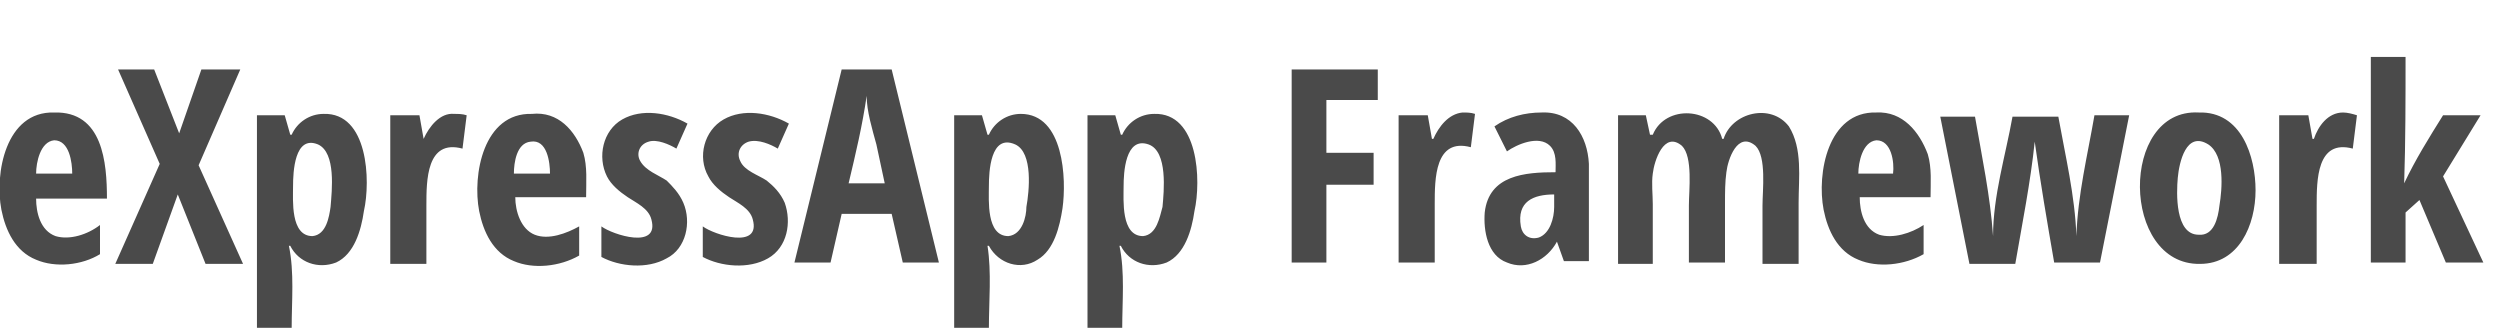
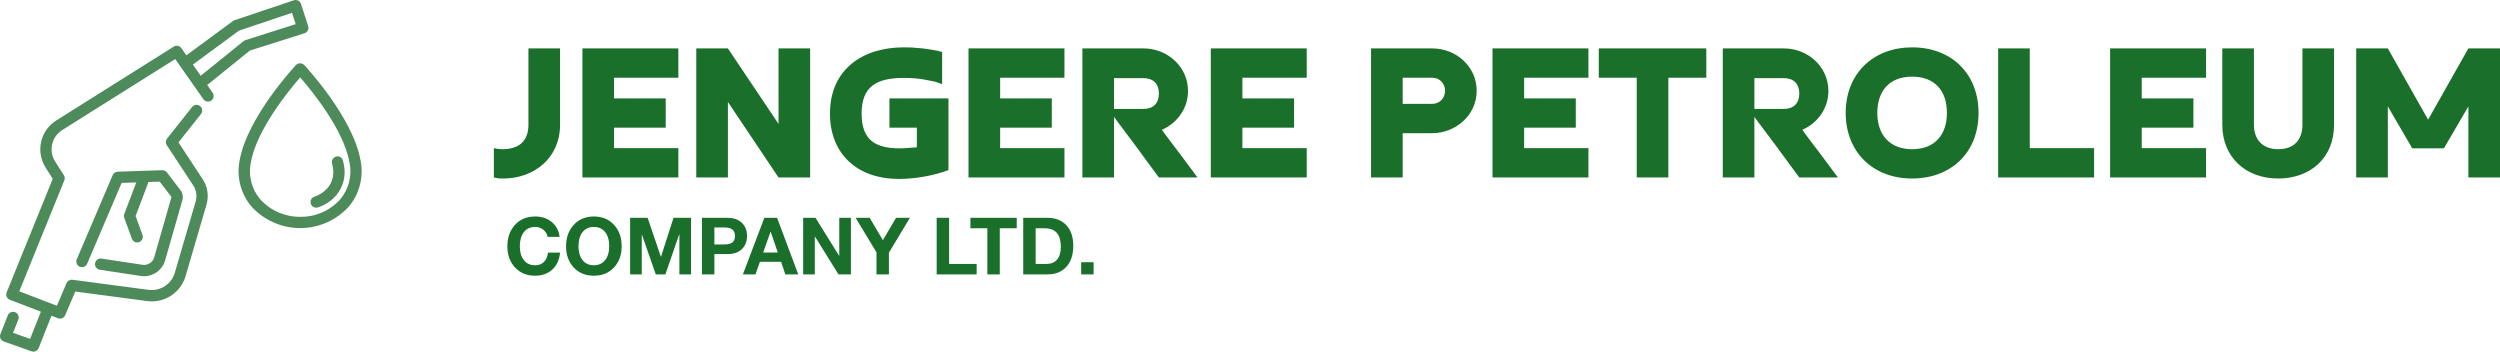
- <svg xmlns="http://www.w3.org/2000/svg" version="1.1" id="Layer_1" x="0px" y="0px" viewBox="0 0 180 24" style="enable-background:new 0 0 180 24;" xml:space="preserve">
+ <svg xmlns="http://www.w3.org/2000/svg" version="1.1" id="Layer_1" x="0px" y="0px" viewBox="0 0 369.543 51.979" style="enable-background:new 0 0 180 24;" xml:space="preserve">
  <style type="text/css">
- 	.st0{fill:#4A4A4A;}
- </style>
-   <path class="st0" d="M3.9,8.1c-3.5-0.1-4.3,4.4-3.8,7c0.3,1.5,1,3,2.5,3.6c1.4,0.6,3.3,0.4,4.6-0.4v-2.1C6.3,16.9,5,17.3,4,17  c-1.1-0.4-1.4-1.7-1.4-2.7h5.1C7.7,11.7,7.4,8,3.9,8.1z M2.6,12.5c0-0.8,0.3-2.3,1.3-2.4c1.1,0,1.3,1.6,1.3,2.4H2.6z M14.3,11.9  l3.2,7.1h-2.7l-2-5l-1.8,5H8.3l3.2-7.2L8.5,5h2.6l1.8,4.6L14.5,5h2.8L14.3,11.9z M23.3,8.2c-1,0-1.9,0.6-2.3,1.5h-0.1l-0.4-1.4h-2  v15.3h2.5c0-1.9,0.2-4-0.2-5.9h0.1c0.6,1.2,2,1.7,3.3,1.2c1.3-0.6,1.8-2.3,2-3.7C26.7,13,26.5,8.1,23.3,8.2L23.3,8.2z M22.5,17  c-1.6,0-1.4-2.6-1.4-3.6c0-1,0.1-3.7,1.8-3c1.3,0.6,1,3.3,0.9,4.5C23.7,15.6,23.5,16.9,22.5,17L22.5,17z M32.7,8.2  c0.3,0,0.6,0,0.9,0.1l-0.3,2.4c-2.6-0.7-2.6,2.3-2.6,4.1c0,1.4,0,2.8,0,4.2h-2.6V8.3h2.1l0.3,1.7l0,0C30.9,9.1,31.7,8.1,32.7,8.2  L32.7,8.2z M38.3,8.2c-3.5-0.1-4.3,4.4-3.8,7c0.3,1.5,1,3,2.5,3.6c1.4,0.6,3.3,0.4,4.7-0.4v-2.1c-0.9,0.5-2.2,1-3.2,0.6  c-1-0.4-1.4-1.7-1.4-2.7h5.1c0-1.1,0.1-2.2-0.2-3.2C41.4,9.4,40.2,8,38.3,8.2L38.3,8.2z M37,12.5c0-0.8,0.2-2.2,1.2-2.3  c1.2-0.2,1.4,1.5,1.4,2.3H37z M49.2,14.6c0.6,1.4,0.2,3.3-1.2,4c-1.4,0.8-3.4,0.6-4.7-0.1v-2.2c0.8,0.6,4.2,1.7,3.6-0.5  c-0.2-0.8-1.1-1.2-1.7-1.6c-0.6-0.4-1.2-0.9-1.5-1.5c-0.7-1.4-0.3-3.3,1.1-4.1c1.4-0.8,3.3-0.5,4.7,0.3l-0.8,1.8  c-0.5-0.3-1.4-0.7-2-0.5c-0.7,0.2-0.9,0.9-0.6,1.4c0.4,0.7,1.3,1,1.9,1.4C48.4,13.4,48.9,13.9,49.2,14.6L49.2,14.6z M56.5,14.6  c0.5,1.4,0.2,3.2-1.2,4c-1.4,0.8-3.4,0.6-4.7-0.1v-2.2c0.8,0.6,4.2,1.7,3.6-0.5c-0.2-0.8-1.1-1.2-1.7-1.6c-0.6-0.4-1.2-0.9-1.5-1.5  c-0.8-1.4-0.3-3.3,1.1-4.1c1.4-0.8,3.3-0.5,4.7,0.3l-0.8,1.8c-0.5-0.3-1.4-0.7-2.1-0.5c-0.6,0.2-0.9,0.8-0.6,1.4  c0.3,0.7,1.3,1,1.9,1.4C55.7,13.4,56.2,13.9,56.5,14.6L56.5,14.6z M60.6,5l-3.4,13.9h2.6l0.8-3.5h3.6l0.8,3.5h2.6L64.2,5L60.6,5z   M61.1,13.2c0.5-2.1,1-4.2,1.3-6.3c0,1.1,0.4,2.4,0.7,3.5c0.2,0.9,0.4,1.9,0.6,2.8H61.1z M73.5,8.2c-1,0-1.9,0.6-2.3,1.5h-0.1  l-0.4-1.4h-2v15.3h2.5c0-1.9,0.2-4-0.1-5.9h0.1c0.7,1.3,2.3,1.8,3.5,1c1.2-0.7,1.6-2.4,1.8-3.7C76.8,12.9,76.6,8.2,73.5,8.2  L73.5,8.2z M72.6,17c-1.6,0-1.4-2.6-1.4-3.6c0-1,0.1-3.8,1.9-3c1.3,0.6,1,3.4,0.8,4.5C73.9,15.6,73.6,16.9,72.6,17L72.6,17z   M83.1,8.2c-1,0-1.9,0.6-2.3,1.5h-0.1l-0.4-1.4h-2v15.3h2.5c0-1.9,0.2-4-0.2-5.9h0.1c0.6,1.2,2,1.7,3.3,1.2c1.3-0.6,1.8-2.3,2-3.7  C86.5,13,86.3,8.1,83.1,8.2L83.1,8.2z M82.3,17c-1.6,0-1.4-2.6-1.4-3.6c0-0.9,0.1-3.6,1.8-3c1.4,0.5,1.1,3.4,1,4.5  C83.5,15.6,83.3,16.9,82.3,17L82.3,17z M93,5h6.2v2.2h-3.7v3.8h3.4v2.3h-3.4v5.6H93V5z M105.3,8.1c0.3,0,0.6,0,0.9,0.1l-0.3,2.4  c-2.6-0.7-2.6,2.3-2.6,4.1c0,1.4,0,2.8,0,4.2h-2.6V8.3h2.1l0.3,1.7h0.1C103.6,9.1,104.3,8.2,105.3,8.1z M111,8.1  c-1.2,0-2.4,0.3-3.4,1l0.9,1.8c0.7-0.5,2.3-1.2,3.1-0.4c0.5,0.5,0.4,1.3,0.4,1.9c-2.2,0-4.8,0.2-5.1,2.9c-0.1,1.3,0.2,3.1,1.6,3.6  c1.4,0.6,2.9-0.2,3.6-1.5l0,0l0.5,1.4h1.8c0-1.7,0-3.5,0-5.2c0-0.6,0-1.2,0-1.8C114.3,9.8,113.2,8,111,8.1L111,8.1z M111.9,14.9  c0,0.8-0.3,1.9-1.1,2.2c-0.7,0.2-1.2-0.2-1.3-0.8c-0.3-1.8,0.9-2.3,2.4-2.3V14.9z M128.8,9.1c1,1.6,0.7,3.7,0.7,5.5  c0,1.5,0,2.9,0,4.4h-2.6c0-1.4,0-2.8,0-4.2c0-1.1,0.3-3.5-0.5-4.3c-1.3-1.1-2,1-2.1,1.9c-0.1,0.7-0.1,1.5-0.1,2.2c0,1.4,0,2.9,0,4.3  h-2.6c0-1.4,0-2.8,0-4.1c0-1.1,0.3-3.5-0.5-4.3c-1.3-1.1-2,1.1-2.1,2c-0.1,0.7,0,1.5,0,2.2c0,1.4,0,2.8,0,4.3h-2.5V8.3h2l0.3,1.4  h0.2c0.9-2.2,4.4-2,5,0.3h0.1C124.7,8.1,127.5,7.4,128.8,9.1z M135.1,8.1c-3.5-0.1-4.3,4.4-3.8,7c0.3,1.5,1,3,2.5,3.6  c1.4,0.6,3.3,0.4,4.7-0.4v-2.1c-0.9,0.6-2.2,1-3.2,0.7c-1.1-0.4-1.4-1.7-1.4-2.7h5.1c0-1,0.1-2.1-0.2-3.1C138.2,9.5,137,8,135.1,8.1  z M133.8,12.5c0-0.8,0.3-2.3,1.3-2.4c1.1,0,1.3,1.6,1.2,2.4H133.8z M150.8,8.3h2.5l-2.1,10.6h-3.3c-0.5-2.9-1-5.8-1.4-8.7l0,0  c-0.3,2.9-0.9,5.9-1.4,8.8h-3.3l-2.1-10.6h2.5c0.5,2.9,1.1,5.7,1.3,8.6l0,0c0-2.9,0.9-5.8,1.4-8.6h3.3c0.5,2.8,1.2,5.7,1.3,8.6l0,0  C149.6,14,150.3,11.2,150.8,8.3z M158.3,8.1c-5.7-0.3-5.6,11,0.1,10.9c2.8,0,4-2.8,4-5.3C162.4,11.3,161.4,8,158.3,8.1L158.3,8.1z   M158.3,16.9c-1.7,0-1.6-3-1.5-4.1c0.1-1.1,0.6-3.4,2.2-2.4c1.2,0.8,1,3.2,0.8,4.4C159.7,15.7,159.4,17,158.3,16.9L158.3,16.9z   M168.7,8.1c0.3,0,0.7,0.1,1,0.2l-0.3,2.4c-2.6-0.7-2.6,2.3-2.6,4.1c0,1.4,0,2.8,0,4.2h-2.7V8.3h2.1l0.3,1.7h0.1  C166.9,9.1,167.6,8.1,168.7,8.1L168.7,8.1z M178.8,18.9h-2.7l-1.9-4.5l-1,0.9v3.6h-2.5V4.1h2.5c0,3,0,6.1-0.1,9.1l0,0  c0.8-1.7,1.8-3.3,2.8-4.9h2.7l-2.7,4.4L178.8,18.9z" />
+ 		.st0 {
+ 			fill: #4A4A4A;
+ 		}
+ 	</style>
+   <g id="SvgjsG4621" featurekey="symbolFeature-0" transform="matrix(1.113461,0,0,1.113461,0.00008389798,-0.7355489)" fill="#4e8b5a">
+     <path d="M47.879,22.031c-.971-5.719-7.225-12.45-7.49-12.734a.774.774,0,0,0-1.1,0c-.266.284-6.52,7.015-7.49,12.734a7.279,7.279,0,0,0,1.56,6.021,8.736,8.736,0,0,0,12.957.027A7.3,7.3,0,0,0,47.879,22.031Zm-2.7,5.08a6.967,6.967,0,0,1-5.3,2.33,7.043,7.043,0,0,1-5.361-2.358,5.725,5.725,0,0,1-1.228-4.8c.737-4.335,5.024-9.581,6.56-11.347,1.537,1.765,5.822,7.007,6.559,11.347A5.751,5.751,0,0,1,45.174,27.111Z">
+         </path>
+     <path d="M45.536,21.984a.75.75,0,1,0-1.455.368c.041.162.075.322.1.481a3.313,3.313,0,0,1-.685,2.779,3.9,3.9,0,0,1-1.76,1.157.75.75,0,0,0,.238,1.461.729.729,0,0,0,.237-.038,5.413,5.413,0,0,0,2.432-1.612,4.772,4.772,0,0,0,1.016-4C45.629,22.385,45.587,22.186,45.536,21.984Z">
+         </path>
+     <path d="M27.509,11.945,33.17,7.374l7.255-2.3a.751.751,0,0,0,.486-.945l-.953-2.948A.749.749,0,0,0,39.005.7L31.136,3.343a.713.713,0,0,0-.2.106L24.743,8l-.666-.949a.748.748,0,0,0-1.014-.2L7.46,16.658a4.517,4.517,0,0,0-1.407,6.247L7,24.4.881,39.476a.749.749,0,0,0,.427.982l4.12,1.581L4,45.645l-2.268-.8.7-1.759a.75.75,0,0,0-1.4-.553L.053,45.011a.749.749,0,0,0,.446.983L4.182,47.3a.761.761,0,0,0,.251.043.752.752,0,0,0,.7-.474l1.7-4.292.861.33a.749.749,0,0,0,.958-.4l1.343-3.144,9.527,1.265A4.681,4.681,0,0,0,24.7,37.094l2.714-9.271a4.046,4.046,0,0,0-.5-3.362l-3.22-4.9L26.7,15.776a.751.751,0,0,0-1.176-.933l-3.344,4.214a.751.751,0,0,0-.039.879l3.517,5.349a2.547,2.547,0,0,1,.318,2.117l-2.724,9.306a3.2,3.2,0,0,1-3.536,2.429L9.624,37.8a.74.74,0,0,0-.788.448l-1.283,3L2.559,39.331,8.54,24.607a.753.753,0,0,0-.062-.684L7.318,22.1a3.019,3.019,0,0,1,.941-4.173l15-9.428,3.747,5.34a.75.75,0,0,0,1.228-.861Zm4.217-7.217L38.764,2.36l.488,1.509-6.67,2.118a.767.767,0,0,0-.244.131l-5.693,4.6-1.04-1.482Z">
+         </path>
+     <path d="M18.934,35.815l-5.464-.826a.75.75,0,0,0-.225,1.483l5.465.827a2.971,2.971,0,0,0,.429.032,2.9,2.9,0,0,0,2.781-2.1l2.294-8.006a1.487,1.487,0,0,0-.247-1.306l-1.8-2.365a.788.788,0,0,0-.622-.3l-5.921.2a.748.748,0,0,0-.664.456L10.2,35.064a.75.75,0,1,0,1.379.588l4.57-10.709,1.944-.065L16.5,29.071a.739.739,0,0,0,0,.524l.994,2.72A.75.75,0,1,0,18.9,31.8l-.9-2.458,1.712-4.519,1.49-.05,1.563,2.042-2.293,8.007A1.4,1.4,0,0,1,18.934,35.815Z">
+         </path>
+   </g>
+   <g id="SvgjsG4622" featurekey="nameFeature-0" transform="matrix(0.779229,0,0,0.779229,72.40779,-4.937787)" fill="#1a702b">
+     <path d="M7.32 15.52 l6 0 l0 14.48 c0 6.28 -4.88 10.2 -10.8 10.2 c-0.44 0 -0.8 0 -1 -0.04 s-0.48 -0.12 -0.76 -0.16 l0 -5.56 c0.52 0.12 1.08 0.2 1.6 0.2 c3.08 0 4.96 -1.44 4.96 -4.64 l0 -14.48 z M17.56 15.52 l18.2 0 l0 5.56 l-12.2 0 l0 3.92 l9.8 0 l0 5.56 l-9.8 0 l0 3.88 l12.2 0 l0 5.56 l-18.2 0 l0 -24.48 z M54.76 15.52 l6 0 l0 24.48 l-6 0 l-9.6 -14.32 l0 14.32 l-6 0 l0 -24.48 l6 0 l9.6 14.32 l0 -14.32 z M87 25 l0 13.6 c-2.84 1.08 -6.4 1.68 -9.44 1.68 c-7.8 0 -13.04 -4.68 -13.04 -12.4 c0 -8.44 6.28 -12.56 13.96 -12.56 c0.52 0 1.08 0 1.72 0.04 c0.6 0.04 1.24 0.12 1.92 0.16 c1.24 0.16 2.48 0.32 3.68 0.68 l0 6.12 c-0.44 -0.2 -0.92 -0.36 -1.48 -0.52 c-0.6 -0.12 -1.2 -0.24 -1.84 -0.36 c-1.28 -0.24 -2.64 -0.32 -3.96 -0.32 c-5.08 0 -8 1.56 -8 6.76 c0 5.08 2.68 6.6 7.24 6.6 c0.48 0 1 -0.04 1.56 -0.08 c0.52 -0.04 1.08 -0.08 1.68 -0.12 l0 -3.72 l-5.2 0 l0 -5.56 l11.2 0 z M90.8 15.52 l18.2 0 l0 5.56 l-12.2 0 l0 3.92 l9.8 0 l0 5.56 l-9.8 0 l0 3.88 l12.2 0 l0 5.56 l-18.2 0 l0 -24.48 z M118.4 21.16 l0 5.84 l5.6 0 c1.84 0 2.92 -1.08 2.92 -2.92 s-1.08 -2.92 -2.92 -2.92 l-5.6 0 z M127.48 30.96 c1.12 1.52 2.24 3.04 3.4 4.52 c1.12 1.48 2.24 3 3.36 4.52 l-7.32 0 c-1.44 -1.92 -2.84 -3.84 -4.24 -5.76 c-1.4 -1.88 -2.84 -3.8 -4.28 -5.72 l0 11.48 l-6 0 l0 -24.48 l11.6 0 c4.56 0 8.44 3.48 8.44 8.08 c0 3.24 -2 6.08 -4.96 7.36 z M136.76 15.52 l18.2 0 l0 5.56 l-12.2 0 l0 3.92 l9.8 0 l0 5.56 l-9.8 0 l0 3.88 l12.2 0 l0 5.56 l-18.2 0 l0 -24.48 z M167.16 40 l0 -24.48 l11.6 0 c4.56 0 8.44 3.44 8.44 8.04 c0 4.64 -4 8.04 -8.44 8.04 l-5.6 0 l0 8.4 l-6 0 z M178.76 21.08 l-5.6 0 l0 4.96 l5.6 0 c1.4 0 2.44 -1.08 2.44 -2.48 s-1.04 -2.48 -2.44 -2.48 z M190.2 15.52 l18.2 0 l0 5.56 l-12.2 0 l0 3.92 l9.8 0 l0 5.56 l-9.8 0 l0 3.88 l12.2 0 l0 5.56 l-18.2 0 l0 -24.48 z M210.36 15.52 l20.4 0 l0 5.56 l-7.2 0 l0 18.92 l-6 0 l0 -18.92 l-7.2 0 l0 -5.56 z M239.88 21.16 l0 5.84 l5.6 0 c1.84 0 2.92 -1.08 2.92 -2.92 s-1.08 -2.92 -2.92 -2.92 l-5.6 0 z M248.96 30.96 c1.12 1.52 2.24 3.04 3.4 4.52 c1.12 1.48 2.24 3 3.36 4.52 l-7.32 0 c-1.44 -1.92 -2.84 -3.84 -4.24 -5.76 c-1.4 -1.88 -2.84 -3.8 -4.28 -5.72 l0 11.48 l-6 0 l0 -24.48 l11.6 0 c4.56 0 8.44 3.48 8.44 8.08 c0 3.24 -2 6.08 -4.96 7.36 z M269.8 34.64 c4.36 0 6.6 -2.8 6.6 -6.88 c0 -4.32 -2.4 -6.88 -6.6 -6.88 c-4.4 0 -6.6 2.8 -6.6 6.88 c0 4.24 2.44 6.88 6.6 6.88 z M269.8 40.2 c-7.52 0 -12.6 -5.12 -12.6 -12.44 c0 -7.56 5.32 -12.44 12.6 -12.44 c7.56 0 12.6 5.08 12.6 12.44 c0 7.6 -5.28 12.44 -12.6 12.44 z M304.32 34.44 l0 5.56 l-18.2 0 l0 -24.48 l6 0 l0 18.92 l12.2 0 z M307.36 15.52 l18.2 0 l0 5.56 l-12.2 0 l0 3.92 l9.8 0 l0 5.56 l-9.8 0 l0 3.88 l12.2 0 l0 5.56 l-18.2 0 l0 -24.48 z M343.84 15.52 l6 0 l0 14.48 c0 6.36 -4.56 10.2 -10.6 10.2 c-6.2 0 -10.6 -4.08 -10.6 -10.2 l0 -14.48 l6 0 l0 14.48 c0 2.88 1.72 4.64 4.6 4.64 c2.96 0 4.6 -1.72 4.6 -4.64 l0 -14.48 z M360.04 26.52 l0 13.48 l-6 0 l0 -24.48 l6 0 l7.64 13.52 l7.64 -13.52 l6 0 l0 24.48 l-6 0 l0 -13.48 l-4.64 7.96 l-6 0 z">
+         </path>
+   </g>
+   <g id="SvgjsG4623" featurekey="sloganFeature-0" transform="matrix(0.5852758,0,0,0.5852758,74.55519,28.85122)" fill="#1a702b">
+     <path d="M7.78 5.38 c1.667 0 3.067 0.47 4.2 1.41 s1.787 2.183 1.96 3.73 l-3.04 0 c-0.107 -0.707 -0.46 -1.3 -1.06 -1.78 s-1.287 -0.72 -2.06 -0.72 c-1.227 0 -2.18 0.44 -2.86 1.32 s-1.02 2.073 -1.02 3.58 c0 1.467 0.343 2.63 1.03 3.49 s1.637 1.29 2.85 1.29 c0.907 0 1.64 -0.277 2.2 -0.83 s0.907 -1.343 1.04 -2.37 l3.04 0 c-0.16 1.813 -0.81 3.24 -1.95 4.28 s-2.583 1.56 -4.33 1.56 c-2.093 0 -3.787 -0.69 -5.08 -2.07 s-1.94 -3.163 -1.94 -5.35 c0 -2.213 0.64 -4.023 1.92 -5.43 s2.98 -2.11 5.1 -2.11 z M22.6 5.38 c2.107 0 3.803 0.7 5.09 2.1 s1.93 3.213 1.93 5.44 c0 2.173 -0.647 3.953 -1.94 5.34 s-2.987 2.08 -5.08 2.08 c-2.107 0 -3.803 -0.693 -5.09 -2.08 s-1.93 -3.167 -1.93 -5.34 c0 -2.213 0.647 -4.023 1.94 -5.43 s2.987 -2.11 5.08 -2.11 z M18.72 12.92 c0 1.44 0.34 2.597 1.02 3.47 s1.633 1.31 2.86 1.31 c1.2 0 2.147 -0.43 2.84 -1.29 s1.04 -2.023 1.04 -3.49 c0 -1.533 -0.343 -2.733 -1.03 -3.6 s-1.643 -1.3 -2.87 -1.3 c-1.2 0 -2.143 0.433 -2.83 1.3 s-1.03 2.067 -1.03 3.6 z M36.18 5.72 l3.34 9.82 l0.04 0 l3.16 -9.82 l4.42 0 l0 14.28 l-2.94 0 l0 -10.12 l-0.04 0 l-3.5 10.12 l-2.42 0 l-3.5 -10.02 l-0.04 0 l0 10.02 l-2.94 0 l0 -14.28 l4.42 0 z M56.36 5.72 c1.52 0 2.72 0.413 3.6 1.24 s1.32 1.94 1.32 3.34 c0 1.413 -0.44 2.53 -1.32 3.35 s-2.073 1.23 -3.58 1.23 l-3.34 0 l0 5.12 l-3.14 0 l0 -14.28 l6.46 0 z M55.54 12.44 c0.907 0 1.583 -0.167 2.03 -0.5 s0.67 -0.88 0.67 -1.64 c0 -0.733 -0.217 -1.273 -0.65 -1.62 s-1.11 -0.52 -2.03 -0.52 l-2.52 0 l0 4.28 l2.5 0 z M68.88 5.72 l5.34 14.28 l-3.26 0 l-1.08 -3.18 l-5.34 0 l-1.12 3.18 l-3.18 0 l5.42 -14.28 l3.22 0 z M67.22 9.24 l-1.86 5.24 l3.7 0 l-1.8 -5.24 l-0.04 0 z M78.58 5.72 l5.96 9.58 l0.04 0 l0 -9.58 l2.94 0 l0 14.28 l-3.14 0 l-5.94 -9.56 l-0.04 0 l0 9.56 l-2.94 0 l0 -14.28 l3.12 0 z M92.26 5.72 l3.34 5.64 l3.32 -5.64 l3.5 0 l-5.3 8.8 l0 5.48 l-3.14 0 l0 -5.56 l-5.26 -8.72 l3.54 0 z M112.32 5.72 l0 11.64 l6.96 0 l0 2.64 l-10.1 0 l0 -14.28 l3.14 0 z M129.4 5.72 l0 2.64 l-4.28 0 l0 11.64 l-3.14 0 l0 -11.64 l-4.28 0 l0 -2.64 l11.7 0 z M137.16 5.72 c2.027 0 3.62 0.627 4.78 1.88 s1.74 2.98 1.74 5.18 c0 2.28 -0.583 4.053 -1.75 5.32 s-2.73 1.9 -4.69 1.9 l-6.2 0 l0 -14.28 l6.12 0 z M136.96 17.36 c1.133 0 2.013 -0.373 2.64 -1.12 s0.94 -1.807 0.94 -3.18 c0 -1.573 -0.337 -2.75 -1.01 -3.53 s-1.71 -1.17 -3.11 -1.17 l-2.24 0 l0 9 l2.78 0 z M148.82 16.92 l0 3.08 l-3.14 0 l0 -3.08 l3.14 0 z">
+         </path>
+   </g>
</svg>
